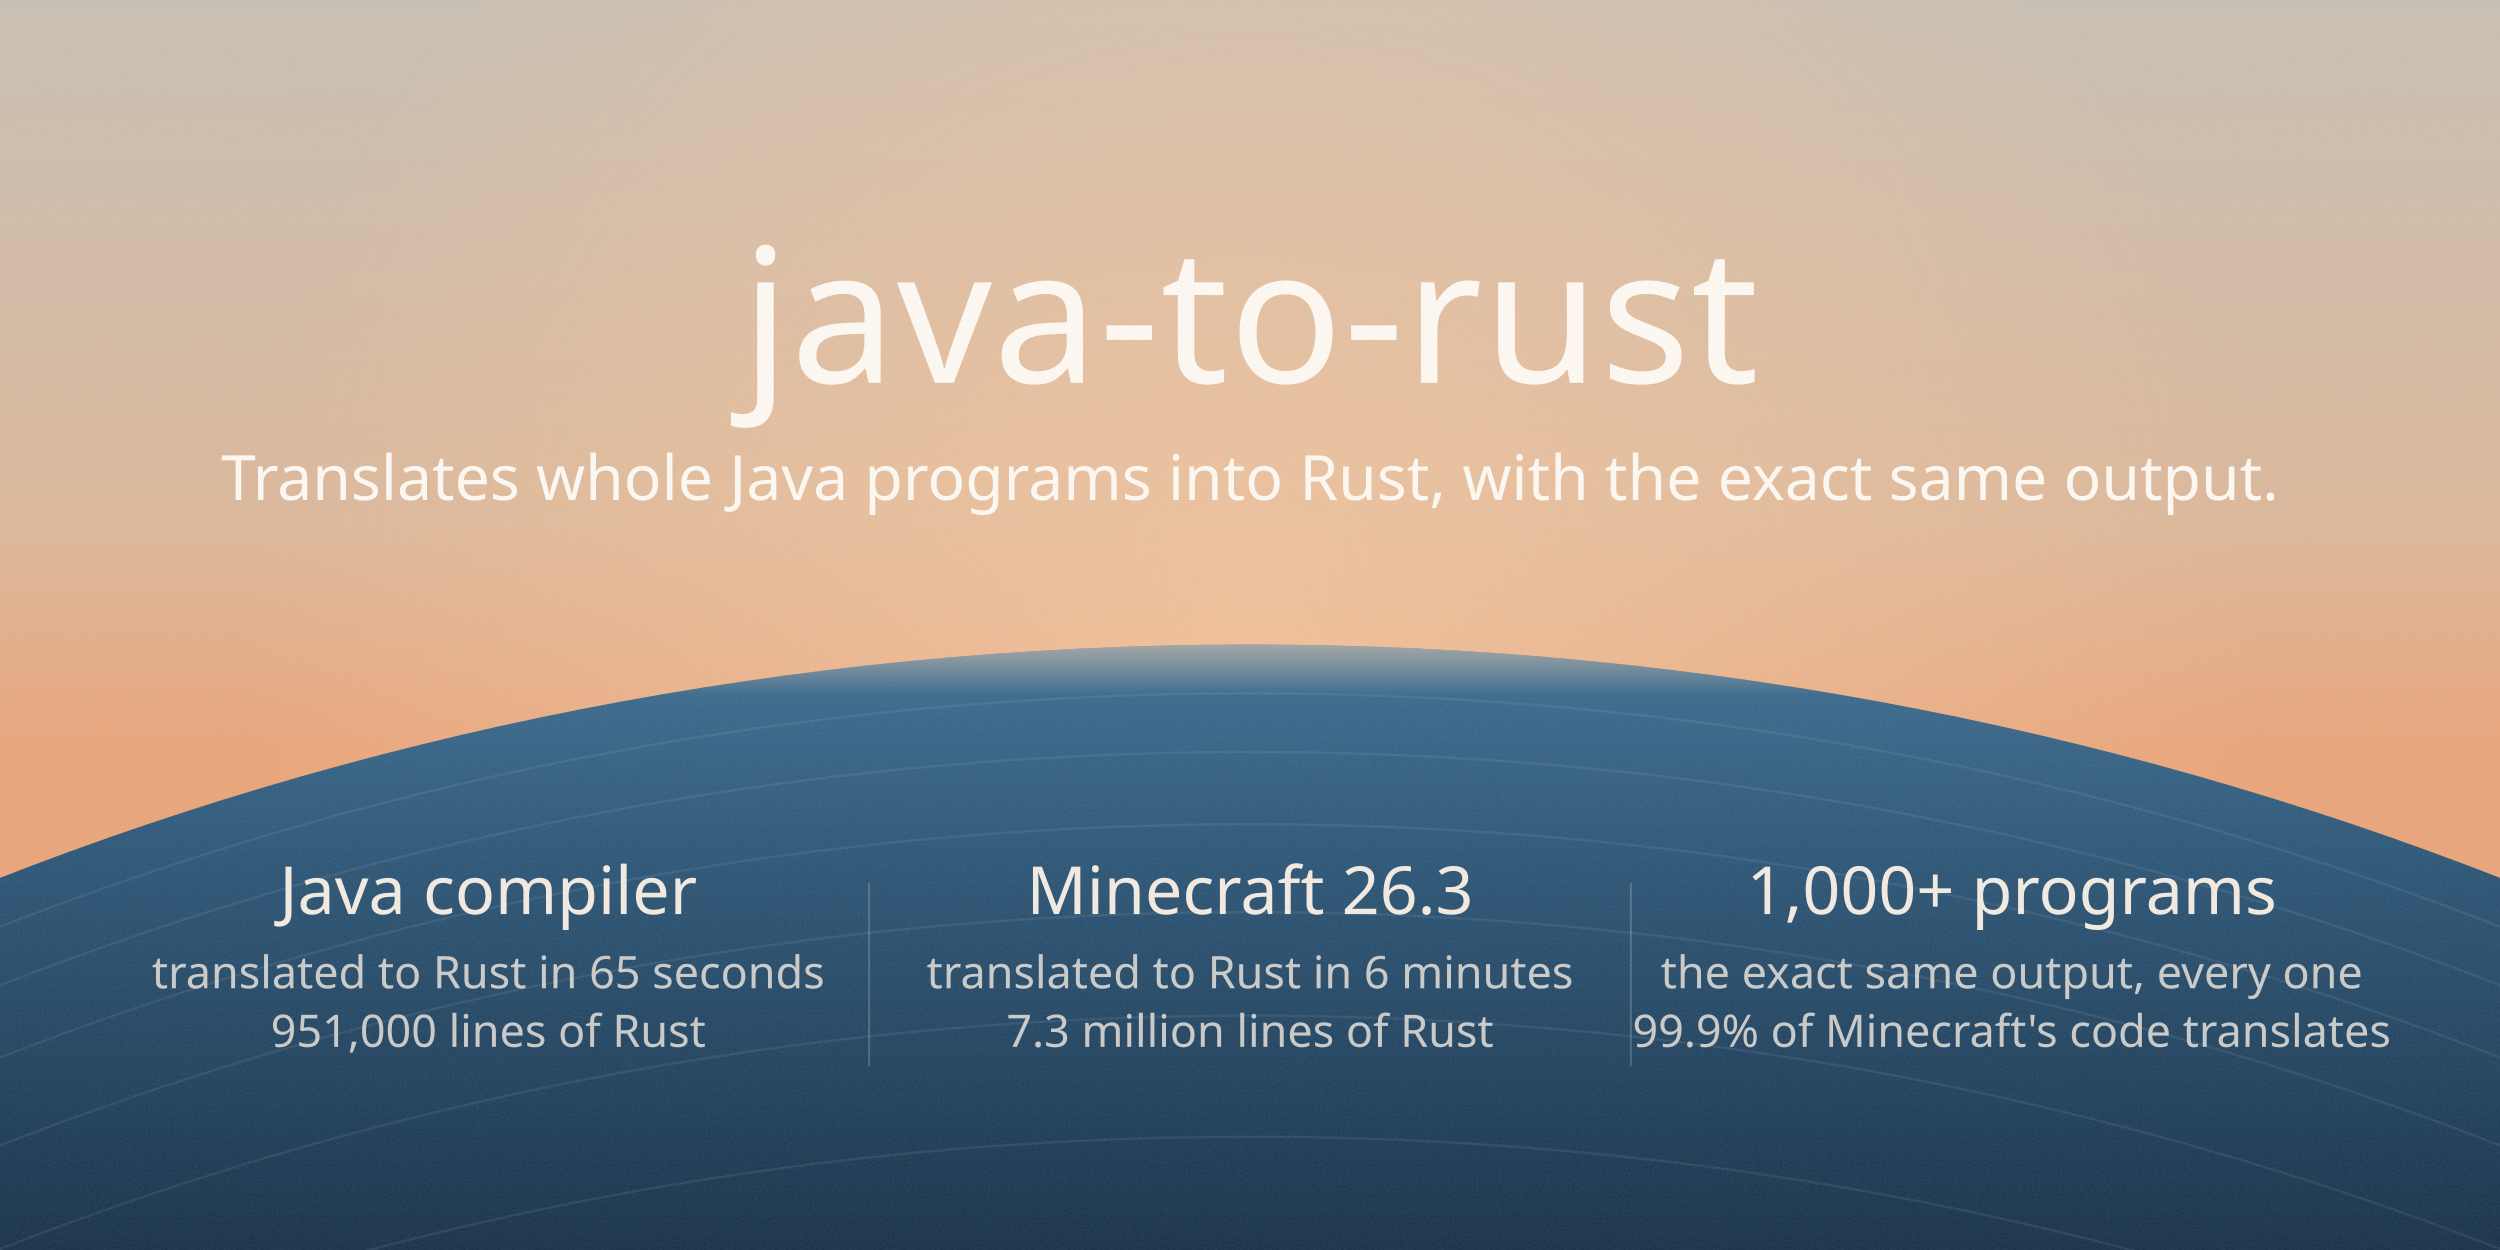
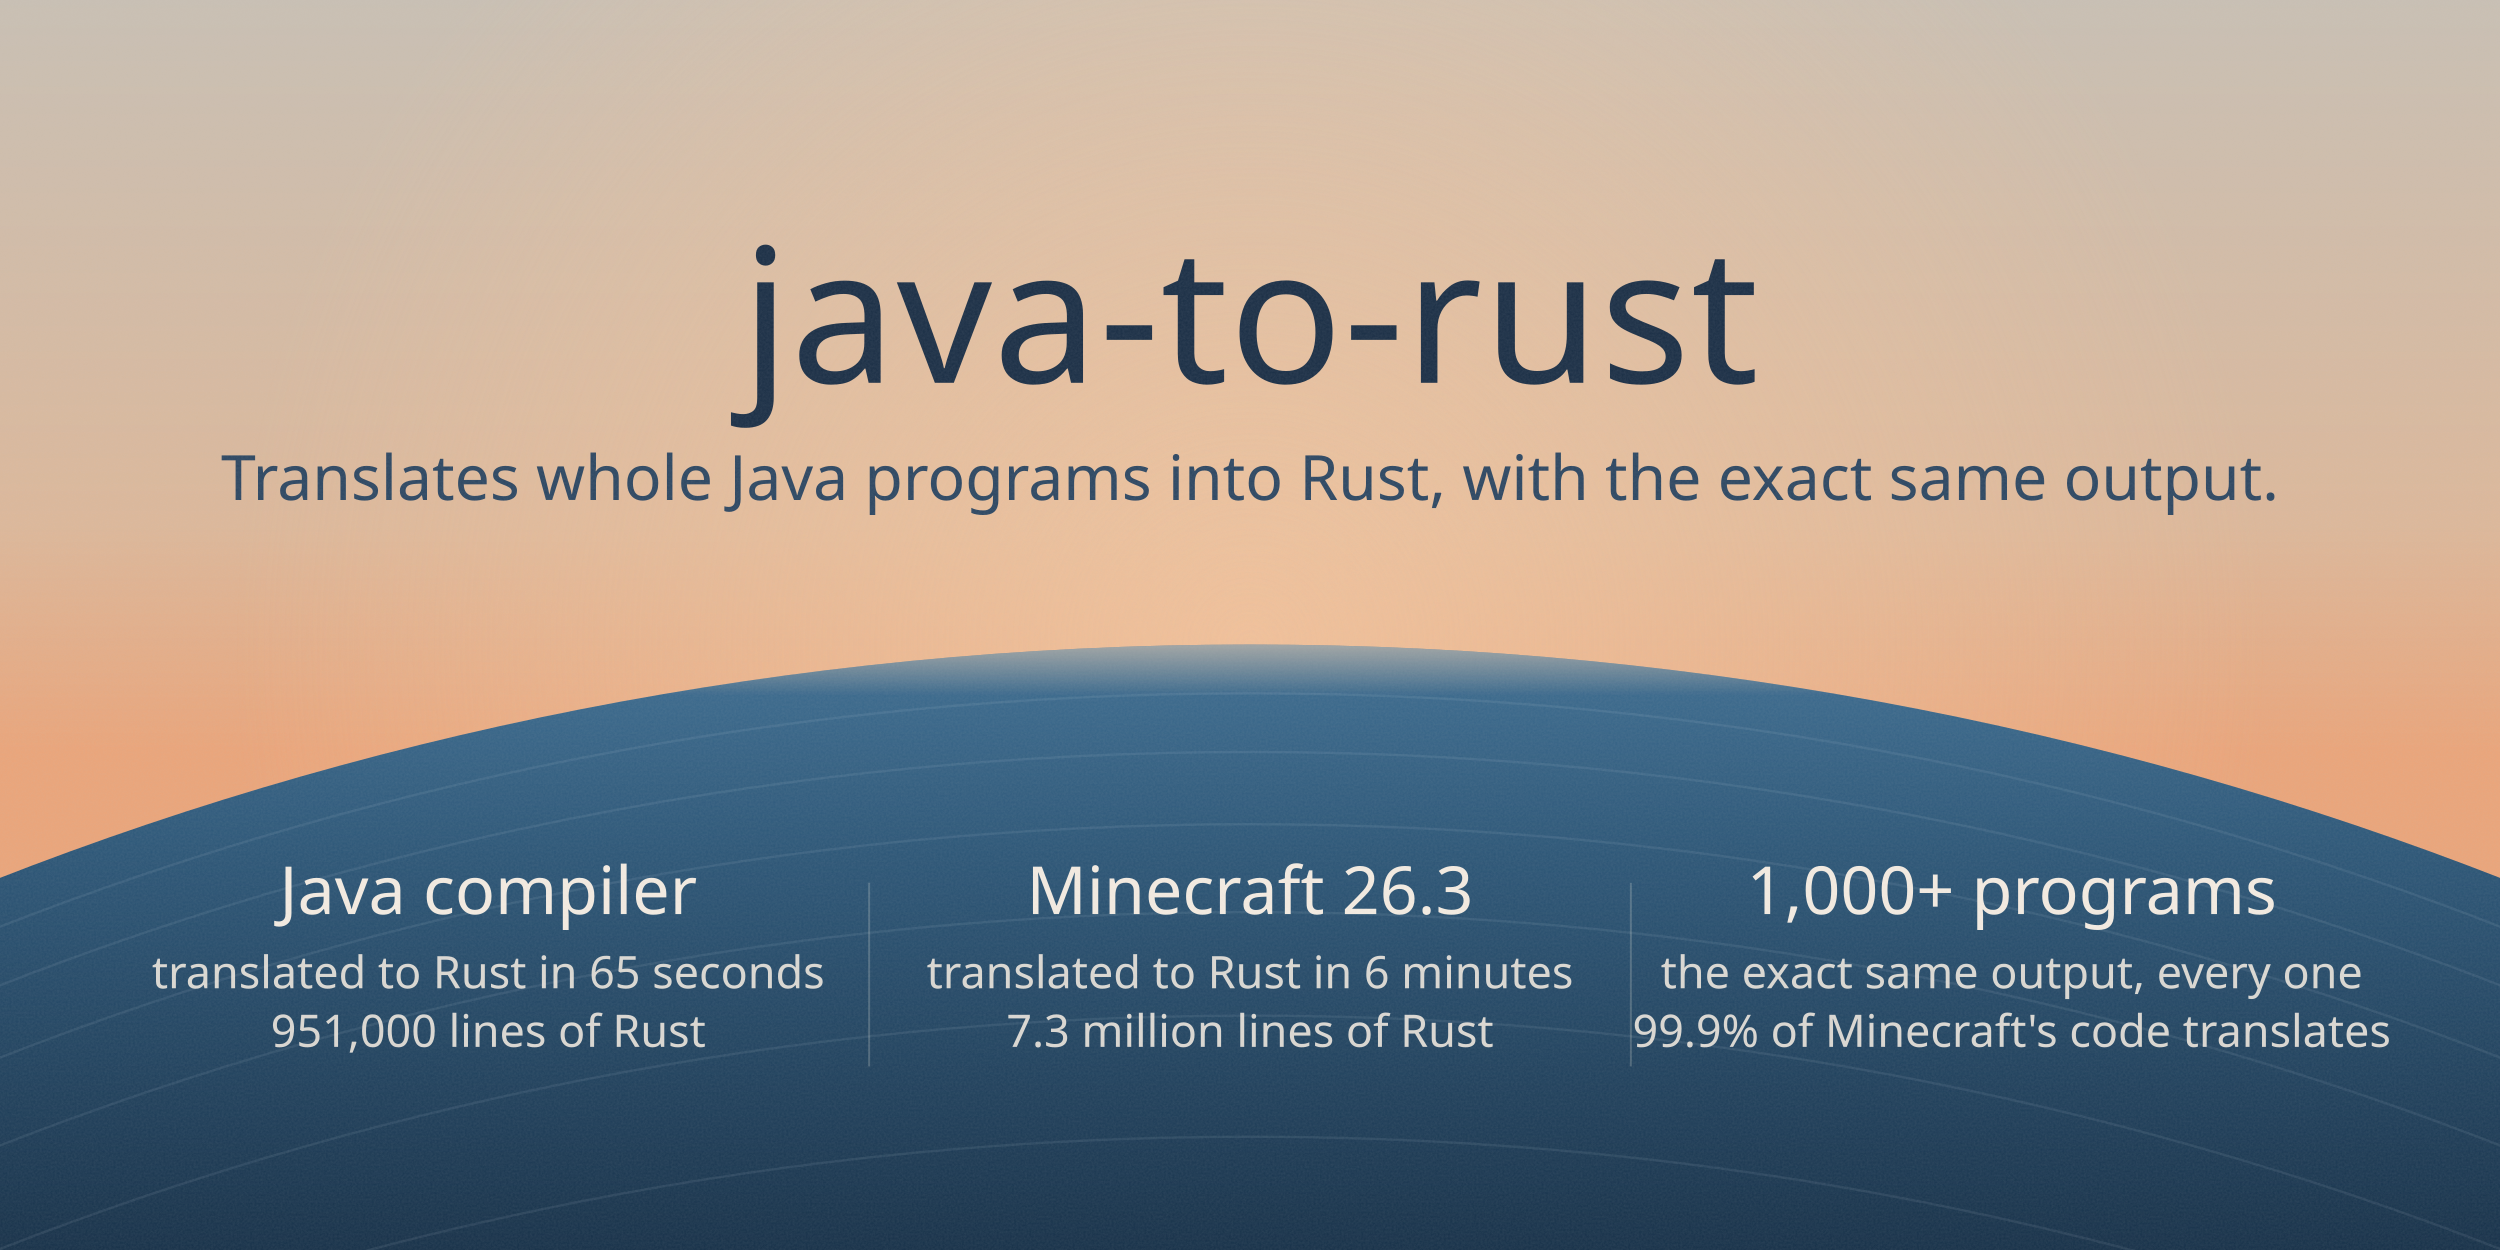
<svg xmlns="http://www.w3.org/2000/svg" width="1280" height="640" viewBox="0 0 1280 640">
  <defs>
    <linearGradient id="sky" x1="0" y1="0" x2="0" y2="1">
      <stop offset="0" stop-color="#c9c0b4" />
      <stop offset="0.42" stop-color="#ddb89a" />
      <stop offset="0.6" stop-color="#eba57a" />
    </linearGradient>
    <radialGradient id="glow" cx="640" cy="330" r="520" gradientUnits="userSpaceOnUse">
      <stop offset="0" stop-color="#f6c79f" stop-opacity="0.75" />
      <stop offset="1" stop-color="#f6c79f" stop-opacity="0" />
    </radialGradient>
    <linearGradient id="sea" gradientUnits="userSpaceOnUse" x1="0" y1="330" x2="0" y2="640">
      <stop offset="0" stop-color="#3f6f93" />
      <stop offset="0.35" stop-color="#2c5677" />
      <stop offset="1" stop-color="#173149" />
    </linearGradient>
    <linearGradient id="rim" x1="0" y1="0" x2="0" y2="1">
      <stop offset="0" stop-color="#f3d2b3" stop-opacity="0.55" />
      <stop offset="1" stop-color="#f3d2b3" stop-opacity="0" />
    </linearGradient>
    <clipPath id="world">
      <ellipse cx="640" cy="1960" rx="1700" ry="1630" />
    </clipPath>
    <filter id="grain" x="0" y="0" width="100%" height="100%">
      <feTurbulence type="fractalNoise" baseFrequency="0.9" numOctaves="2" seed="7" />
      <feColorMatrix values="0 0 0 0 0.5  0 0 0 0 0.5  0 0 0 0 0.5  0 0 0 0.11 0" />
    </filter>
  </defs>
  <rect width="1280" height="640" fill="url(#sky)" />
  <rect width="1280" height="640" fill="url(#glow)" />
  <ellipse cx="640" cy="1960" rx="1700" ry="1630" fill="url(#sea)" />
  <g clip-path="url(#world)" fill="none" stroke="#d9e6ef" stroke-opacity="0.09" stroke-width="1.2">
    <ellipse cx="640" cy="1985" rx="1700" ry="1630" />
    <ellipse cx="640" cy="2015" rx="1700" ry="1630" />
    <ellipse cx="640" cy="2052" rx="1700" ry="1630" />
    <ellipse cx="640" cy="2097" rx="1700" ry="1630" />
    <ellipse cx="640" cy="2150" rx="1700" ry="1630" />
    <ellipse cx="640" cy="2212" rx="1700" ry="1630" />
    <ellipse cx="640" cy="2284" rx="1700" ry="1630" />
  </g>
  <rect x="0" y="330" width="1280" height="26" fill="url(#rim)" clip-path="url(#world)" />
-   <g font-family="Crimson Pro" text-anchor="middle" fill="#fffaf3">
-     <text x="640" y="196" font-size="96" font-weight="400" letter-spacing="0.5">java-to-rust</text>
-     <text x="640" y="256" font-size="32" font-weight="400">Translates whole Java programs into Rust, with the exact same output.</text>
+   <g font-family="Crimson Pro" text-anchor="middle">
+     <text x="640" y="196" font-size="96" font-weight="500" letter-spacing="0.5" fill="#1b2f46">java-to-rust</text>
+     <text x="640" y="256" font-size="32" font-weight="400" fill="#2d4762">Translates whole Java programs into Rust, with the exact same output.</text>
  </g>
  <g font-family="Crimson Pro" text-anchor="middle" fill="#f4ece2">
    <text x="250" y="468" font-size="34" font-weight="500">Java compiler</text>
-     <text x="250" y="506" font-size="23" font-weight="300" fill-opacity="0.8">translated to Rust in 65 seconds</text>
-     <text x="250" y="536" font-size="23" font-weight="300" fill-opacity="0.8">951,000 lines of Rust</text>
+     <text x="250" y="506" font-size="23" font-weight="400" fill-opacity="0.88">translated to Rust in 65 seconds</text>
+     <text x="250" y="536" font-size="23" font-weight="400" fill-opacity="0.88">951,000 lines of Rust</text>
    <text x="640" y="468" font-size="34" font-weight="500">Minecraft 26.3</text>
-     <text x="640" y="506" font-size="23" font-weight="300" fill-opacity="0.8">translated to Rust in 6 minutes</text>
-     <text x="640" y="536" font-size="23" font-weight="300" fill-opacity="0.8">7.3 million lines of Rust</text>
+     <text x="640" y="506" font-size="23" font-weight="400" fill-opacity="0.88">translated to Rust in 6 minutes</text>
+     <text x="640" y="536" font-size="23" font-weight="400" fill-opacity="0.88">7.3 million lines of Rust</text>
    <text x="1030" y="468" font-size="34" font-weight="500">1,000+ programs</text>
-     <text x="1030" y="506" font-size="23" font-weight="300" fill-opacity="0.8">the exact same output, every one</text>
-     <text x="1030" y="536" font-size="23" font-weight="300" fill-opacity="0.8">99.9% of Minecraft's code translates</text>
+     <text x="1030" y="506" font-size="23" font-weight="400" fill-opacity="0.88">the exact same output, every one</text>
+     <text x="1030" y="536" font-size="23" font-weight="400" fill-opacity="0.88">99.9% of Minecraft's code translates</text>
    <g stroke="#f4ece2" stroke-opacity="0.22" stroke-width="1">
      <path d="M445 452 V546" />
      <path d="M835 452 V546" />
    </g>
  </g>
  <rect width="1280" height="640" filter="url(#grain)" />
</svg>
